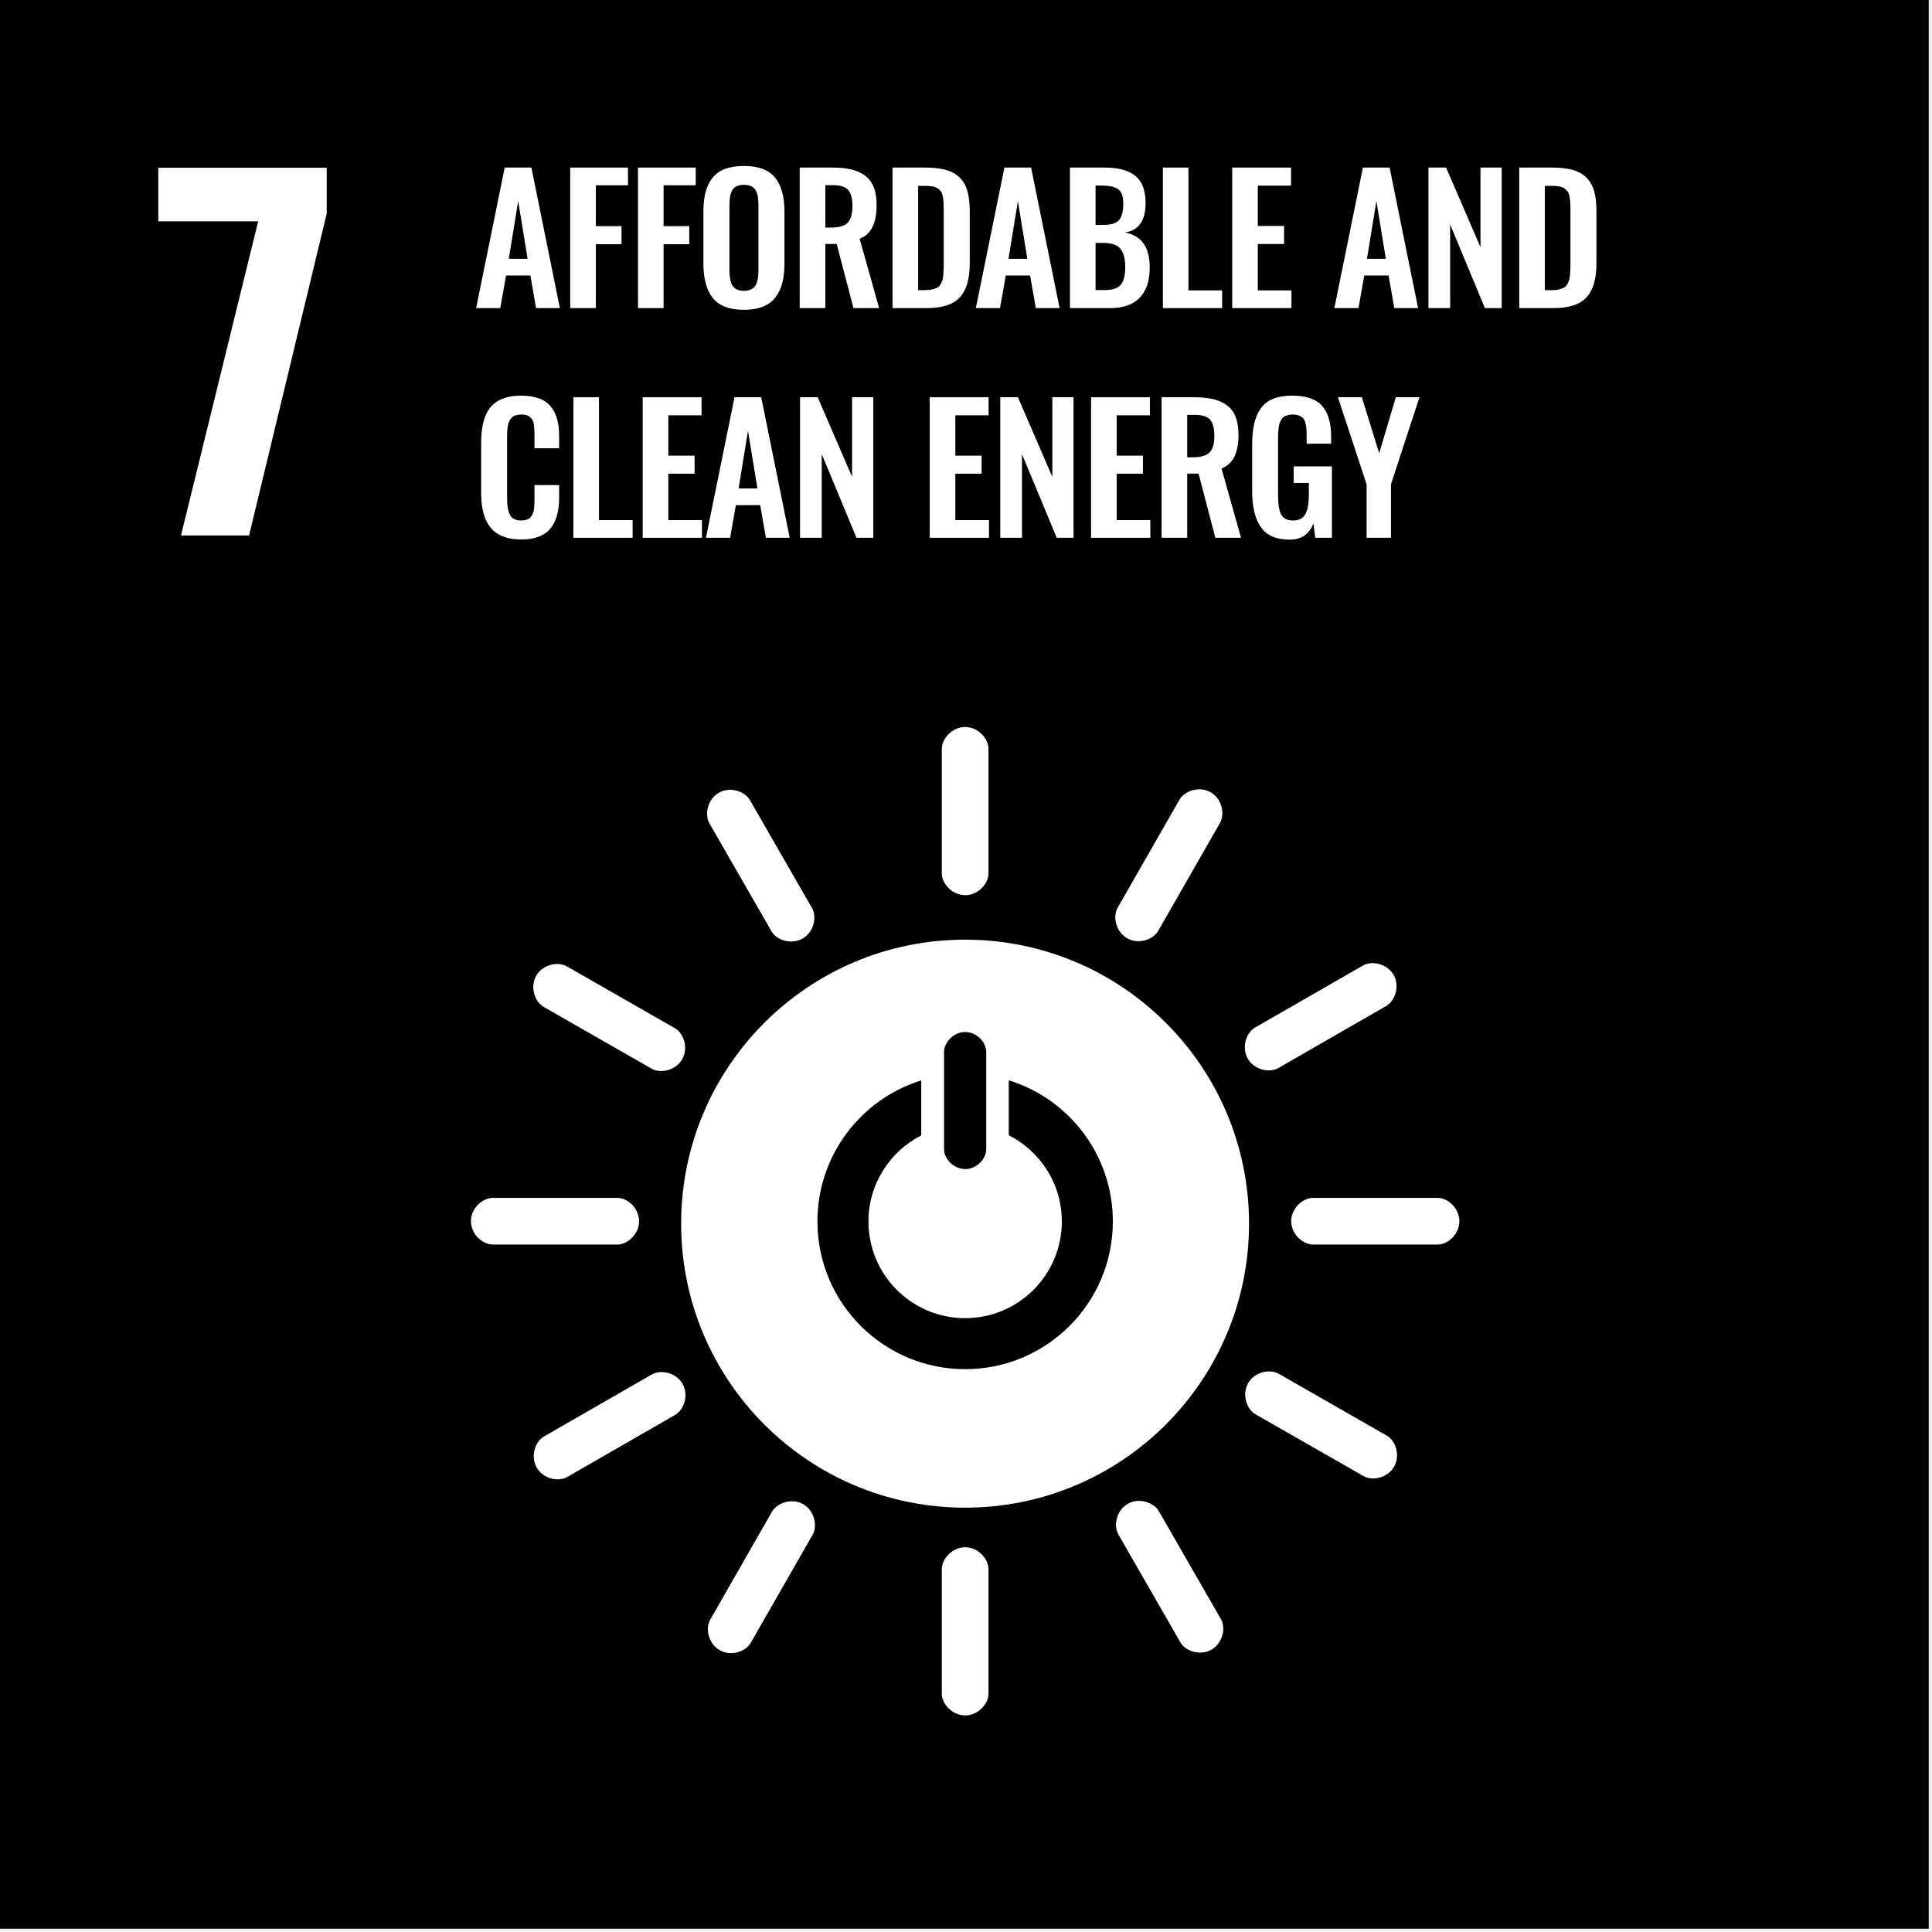
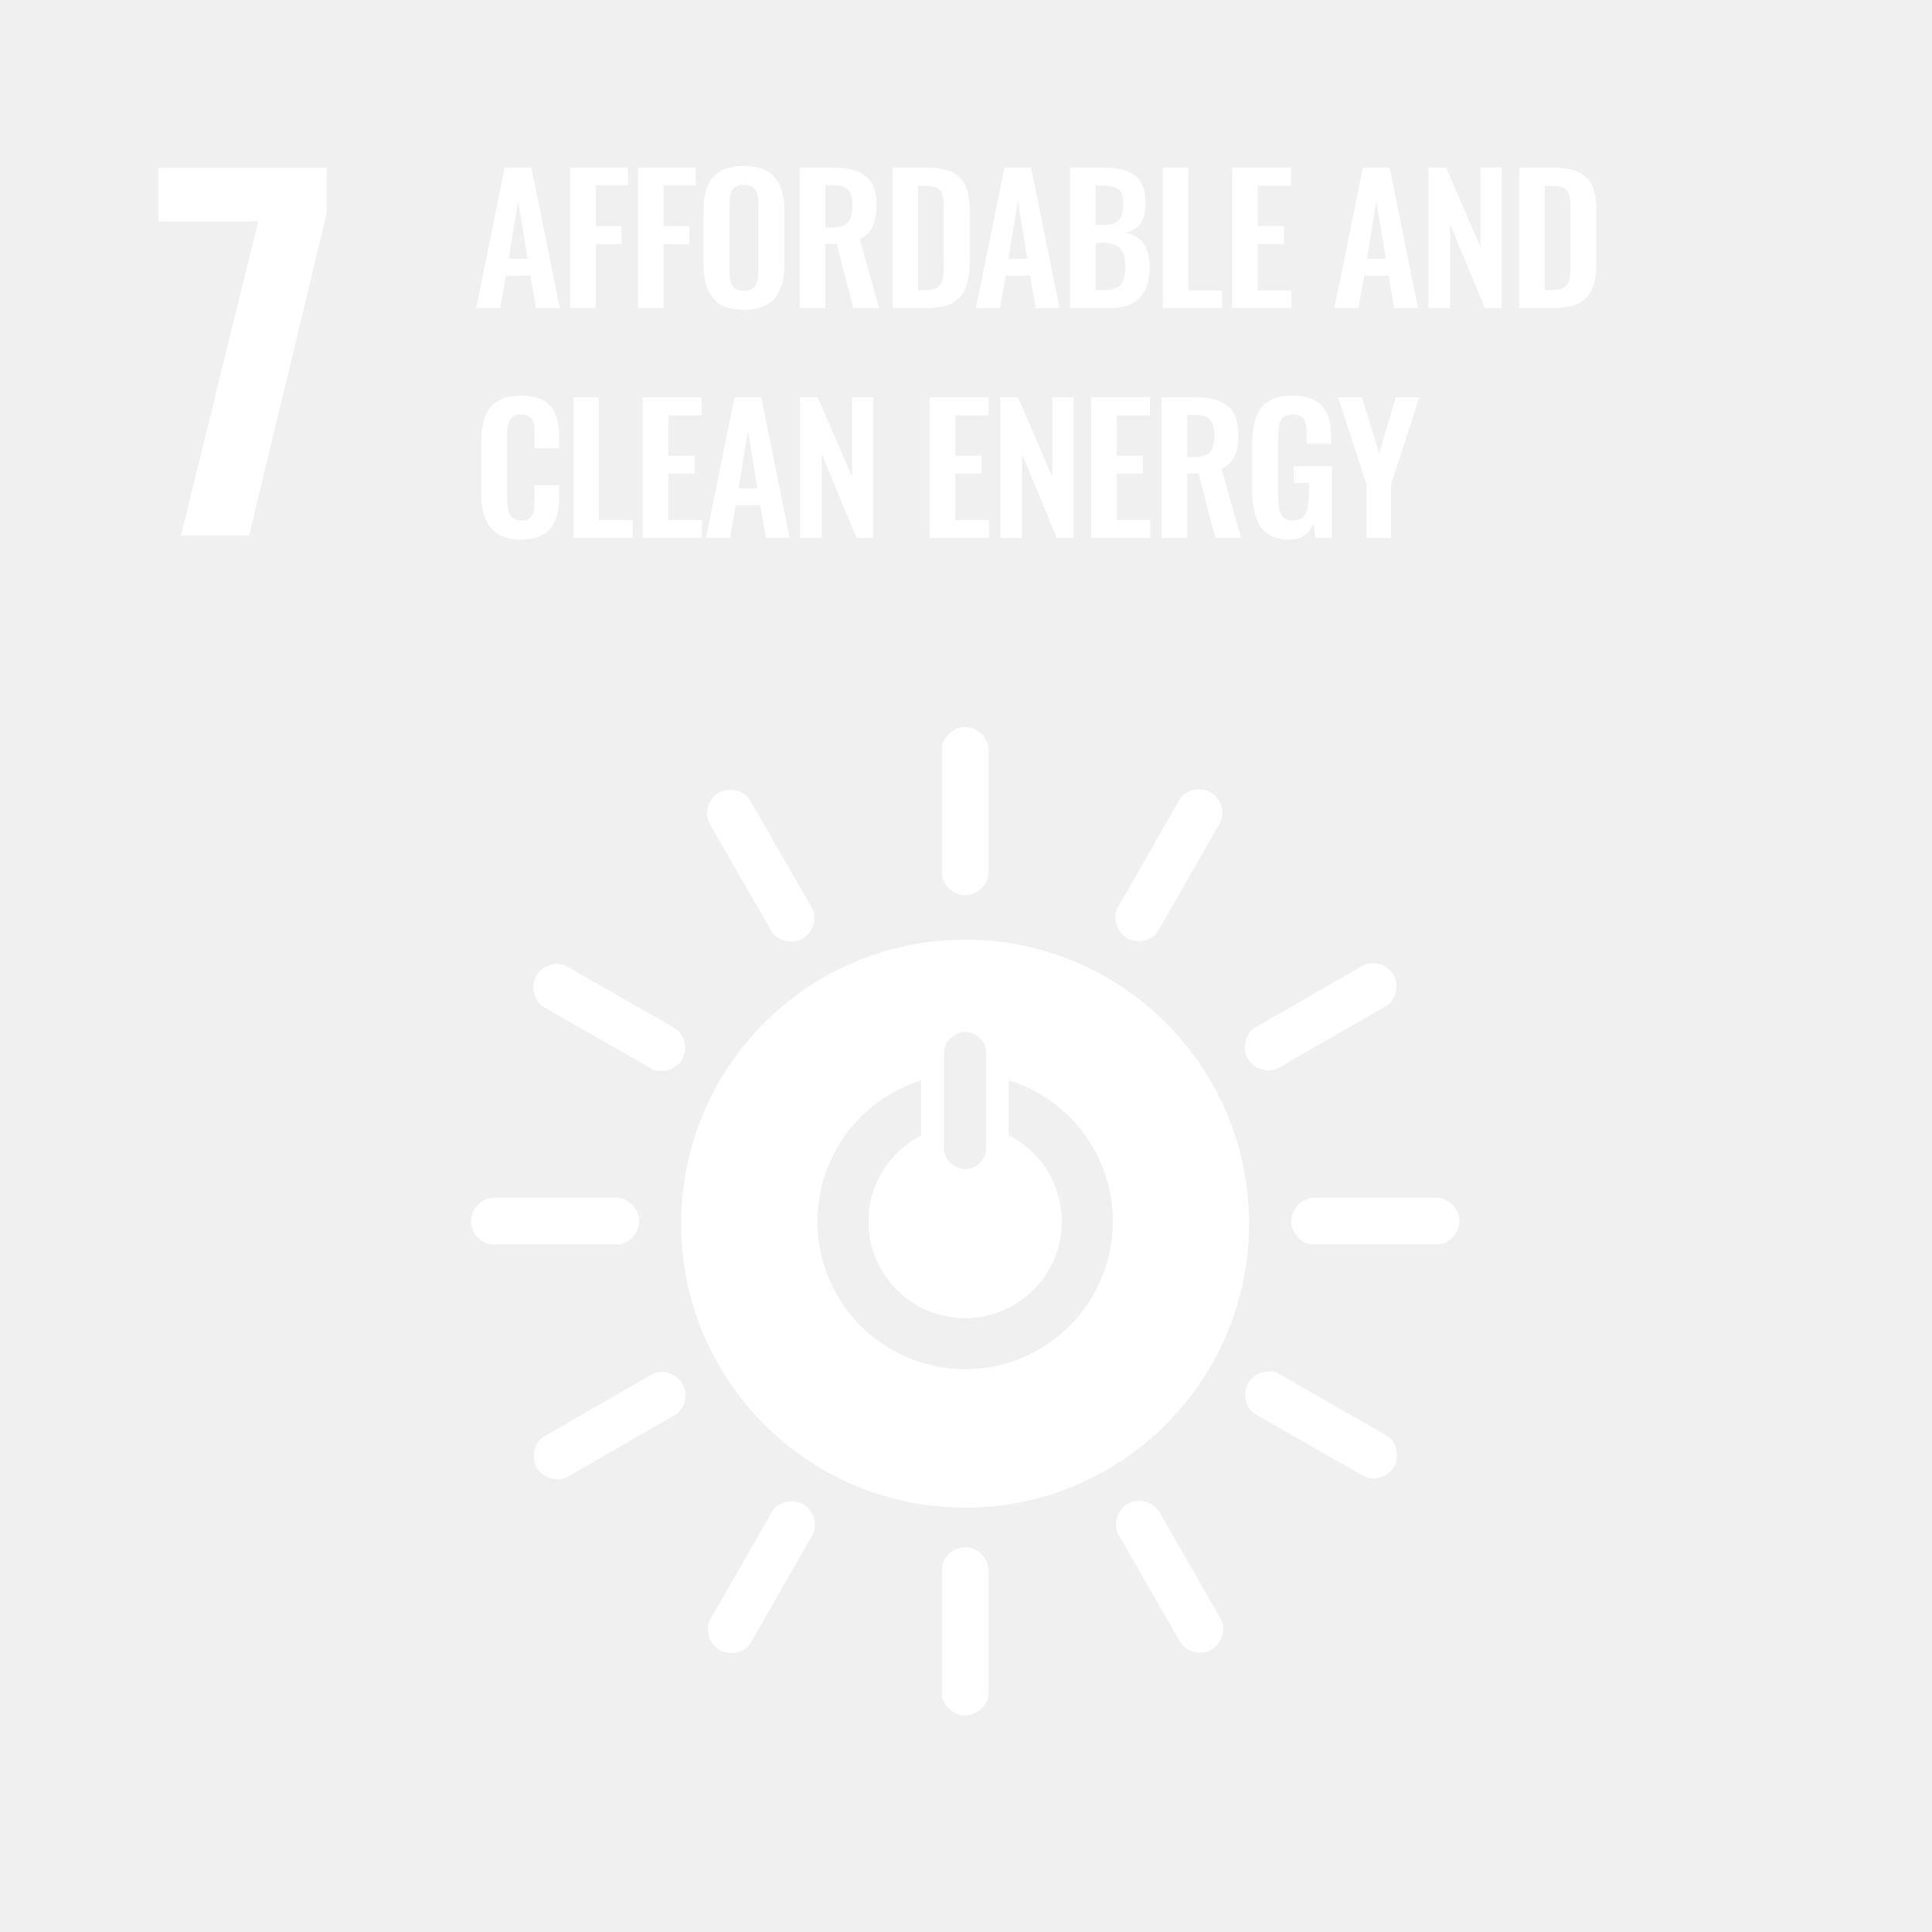
<svg xmlns="http://www.w3.org/2000/svg" width="100%" height="100%" viewBox="0 0 405 405" version="1.1" xml:space="preserve" style="fill-rule:evenodd;clip-rule:evenodd;stroke-linejoin:round;stroke-miterlimit:2;">
  <g transform="matrix(4.166667,0,0,4.166667,-349.4833,-1072.842)">
-     <rect x="83.876" y="257.482" width="97.036" height="97.036" />
+     <rect x="83.876" y="257.482" width="97.036" height="97.036" style="fill:none" />
  </g>
  <g transform="matrix(4.166667,0,0,4.166667,-349.4833,-1329.727)">
    <path d="M96.864,330.27L91.839,330.27L91.839,327.575L100.313,327.575L100.313,329.882L96.407,346.077L92.981,346.077L96.864,330.27Z" style="fill:white;fill-rule:nonzero;" />
  </g>
  <g transform="matrix(4.166667,0,0,4.166667,-349.4833,-1377.446)">
    <path d="M107.831,346.088L109.268,339.017L110.611,339.017L112.044,346.088L110.846,346.088L110.56,344.446L109.336,344.446L109.046,346.088L107.831,346.088ZM109.473,343.606L110.42,343.606L109.946,340.702L109.473,343.606Z" style="fill:white;fill-rule:nonzero;" />
  </g>
  <g transform="matrix(4.166667,0,0,4.166667,-349.4833,-1377.446)">
    <path d="M112.565,346.088L112.565,339.017L115.469,339.017L115.469,339.909L113.853,339.909L113.853,341.964L115.145,341.964L115.145,342.872L113.853,342.872L113.853,346.088L112.565,346.088Z" style="fill:white;fill-rule:nonzero;" />
  </g>
  <g transform="matrix(4.166667,0,0,4.166667,-349.4833,-1377.446)">
    <path d="M115.973,346.088L115.973,339.017L118.877,339.017L118.877,339.909L117.261,339.909L117.261,341.964L118.553,341.964L118.553,342.872L117.261,342.872L117.261,346.088L115.973,346.088Z" style="fill:white;fill-rule:nonzero;" />
  </g>
  <g transform="matrix(4.166667,0,0,4.166667,-349.4833,-1377.428)">
    <path d="M121.304,346.169C120.576,346.169 120.054,345.972 119.739,345.576C119.423,345.181 119.265,344.603 119.265,343.841L119.265,341.231C119.265,340.855 119.301,340.53 119.372,340.254C119.443,339.979 119.558,339.739 119.715,339.538C119.873,339.336 120.084,339.184 120.349,339.084C120.613,338.982 120.932,338.932 121.304,338.932C122.029,338.932 122.55,339.127 122.867,339.516C123.184,339.906 123.343,340.477 123.343,341.231L123.343,343.841C123.343,344.21 123.306,344.535 123.234,344.815C123.161,345.095 123.046,345.338 122.888,345.544C122.731,345.75 122.52,345.906 122.255,346.011C121.991,346.116 121.674,346.169 121.304,346.169M120.982,345.159C121.072,345.196 121.179,345.214 121.304,345.214C121.429,345.214 121.536,345.196 121.624,345.159C121.712,345.122 121.782,345.073 121.835,345.013C121.887,344.954 121.929,344.876 121.959,344.779C121.989,344.682 122.008,344.586 122.018,344.489C122.028,344.392 122.033,344.277 122.033,344.144L122.033,340.932C122.033,340.762 122.025,340.62 122.008,340.506C121.991,340.392 121.957,340.285 121.908,340.184C121.858,340.083 121.783,340.007 121.684,339.958C121.584,339.908 121.458,339.883 121.304,339.883C121.151,339.883 121.023,339.908 120.922,339.958C120.821,340.007 120.747,340.083 120.698,340.184C120.65,340.285 120.617,340.392 120.6,340.506C120.583,340.62 120.575,340.762 120.575,340.932L120.575,344.144C120.575,344.277 120.58,344.392 120.59,344.489C120.6,344.586 120.62,344.682 120.649,344.779C120.679,344.876 120.72,344.954 120.771,345.013C120.822,345.073 120.893,345.122 120.982,345.159" style="fill:white;fill-rule:nonzero;" />
  </g>
  <g transform="matrix(4.166667,0,0,4.166667,-349.4833,-1377.446)">
    <path d="M124.11,346.088L124.11,339.017L125.731,339.017C126.103,339.017 126.423,339.048 126.69,339.109C126.957,339.17 127.19,339.272 127.388,339.416C127.585,339.56 127.733,339.754 127.831,340C127.929,340.246 127.978,340.547 127.978,340.902C127.978,341.346 127.912,341.708 127.78,341.989C127.648,342.271 127.429,342.476 127.125,342.604L128.106,346.088L126.814,346.088L125.97,342.86L125.398,342.86L125.398,346.088L124.11,346.088ZM125.398,342.036L125.709,342.036C126.09,342.036 126.361,341.955 126.522,341.793C126.682,341.632 126.763,341.354 126.763,340.962C126.763,340.584 126.693,340.313 126.554,340.15C126.414,339.986 126.159,339.904 125.786,339.904L125.398,339.904L125.398,342.036Z" style="fill:white;fill-rule:nonzero;" />
  </g>
  <g transform="matrix(4.166667,0,0,4.166667,-349.4833,-1377.446)">
    <path d="M128.78,346.088L128.78,339.017L130.426,339.017C130.853,339.017 131.21,339.06 131.497,339.145C131.784,339.231 132.014,339.366 132.188,339.55C132.361,339.735 132.484,339.962 132.556,340.231C132.629,340.499 132.665,340.829 132.665,341.222L132.665,343.772C132.665,344.176 132.628,344.519 132.554,344.8C132.48,345.082 132.359,345.32 132.19,345.516C132.02,345.713 131.795,345.857 131.514,345.95C131.232,346.042 130.887,346.088 130.477,346.088L128.78,346.088ZM130.068,345.184L130.435,345.184C130.563,345.184 130.675,345.173 130.772,345.15C130.868,345.127 130.949,345.1 131.015,345.069C131.08,345.037 131.135,344.986 131.179,344.915C131.223,344.844 131.256,344.779 131.279,344.719C131.302,344.659 131.319,344.569 131.33,344.448C131.342,344.327 131.349,344.224 131.352,344.139C131.354,344.054 131.356,343.927 131.356,343.76L131.356,341.175C131.356,341.008 131.353,340.872 131.347,340.77C131.342,340.668 131.328,340.564 131.307,340.461C131.286,340.357 131.254,340.277 131.213,340.22C131.172,340.163 131.117,340.111 131.049,340.064C130.981,340.017 130.895,339.984 130.793,339.966C130.691,339.947 130.567,339.938 130.422,339.938L130.068,339.938L130.068,345.184Z" style="fill:white;fill-rule:nonzero;" />
  </g>
  <g transform="matrix(4.166667,0,0,4.166667,-349.4833,-1377.446)">
    <path d="M132.972,346.088L134.409,339.017L135.752,339.017L137.185,346.088L135.988,346.088L135.701,344.446L134.477,344.446L134.188,346.088L132.972,346.088ZM134.614,343.606L135.561,343.606L135.088,340.702L134.614,343.606Z" style="fill:white;fill-rule:nonzero;" />
  </g>
  <g transform="matrix(4.166667,0,0,4.166667,-349.4833,-1377.446)">
    <path d="M137.706,346.088L137.706,339.017L139.437,339.017C139.764,339.017 140.05,339.046 140.293,339.105C140.536,339.163 140.752,339.26 140.941,339.395C141.13,339.53 141.273,339.717 141.369,339.955C141.466,340.194 141.513,340.483 141.51,340.821C141.507,341.694 141.16,342.182 140.47,342.284C140.887,342.364 141.199,342.546 141.406,342.832C141.612,343.118 141.716,343.519 141.719,344.037C141.722,344.708 141.554,345.217 141.216,345.566C140.877,345.914 140.384,346.088 139.736,346.088L137.706,346.088ZM138.994,341.9L139.395,341.9C139.773,341.9 140.033,341.819 140.175,341.657C140.317,341.495 140.388,341.222 140.388,340.838C140.388,340.639 140.365,340.478 140.318,340.354C140.271,340.231 140.192,340.137 140.081,340.075C139.971,340.012 139.848,339.971 139.713,339.951C139.578,339.931 139.398,339.921 139.173,339.921L138.994,339.921L138.994,341.9ZM138.994,345.18L139.467,345.18C139.851,345.18 140.117,345.09 140.265,344.911C140.413,344.732 140.487,344.436 140.487,344.024C140.487,343.597 140.404,343.288 140.237,343.096C140.071,342.904 139.792,342.809 139.399,342.809L138.994,342.809L138.994,345.18Z" style="fill:white;fill-rule:nonzero;" />
  </g>
  <g transform="matrix(4.166667,0,0,4.166667,-349.4833,-1377.446)">
    <path d="M142.381,346.088L142.381,339.017L143.668,339.017L143.668,345.197L145.362,345.197L145.362,346.088L142.381,346.088Z" style="fill:white;fill-rule:nonzero;" />
  </g>
  <g transform="matrix(4.166667,0,0,4.166667,-349.4833,-1377.446)">
    <path d="M145.869,346.088L145.869,339.017L148.829,339.017L148.829,339.926L147.157,339.926L147.157,341.955L148.479,341.955L148.479,342.864L147.157,342.864L147.157,345.197L148.85,345.197L148.85,346.088L145.869,346.088Z" style="fill:white;fill-rule:nonzero;" />
  </g>
  <g transform="matrix(4.166667,0,0,4.166667,-349.4833,-1377.446)">
    <path d="M151.008,346.088L152.445,339.017L153.788,339.017L155.221,346.088L154.023,346.088L153.737,344.446L152.513,344.446L152.223,346.088L151.008,346.088ZM152.65,343.606L153.597,343.606L153.123,340.702L152.65,343.606Z" style="fill:white;fill-rule:nonzero;" />
  </g>
  <g transform="matrix(4.166667,0,0,4.166667,-349.4833,-1377.446)">
    <path d="M155.742,346.088L155.742,339.017L156.629,339.017L158.361,343.022L158.361,339.017L159.427,339.017L159.427,346.088L158.582,346.088L156.834,341.879L156.834,346.088L155.742,346.088Z" style="fill:white;fill-rule:nonzero;" />
  </g>
  <g transform="matrix(4.166667,0,0,4.166667,-349.4833,-1377.446)">
    <path d="M160.31,346.088L160.31,339.017L161.956,339.017C162.383,339.017 162.74,339.06 163.027,339.145C163.314,339.231 163.544,339.366 163.718,339.55C163.891,339.735 164.014,339.962 164.086,340.231C164.159,340.499 164.195,340.829 164.195,341.222L164.195,343.772C164.195,344.176 164.158,344.519 164.084,344.8C164.01,345.082 163.889,345.32 163.72,345.516C163.55,345.713 163.325,345.857 163.044,345.95C162.762,346.042 162.417,346.088 162.007,346.088L160.31,346.088ZM161.598,345.184L161.965,345.184C162.093,345.184 162.205,345.173 162.302,345.15C162.398,345.127 162.479,345.1 162.545,345.069C162.61,345.037 162.665,344.986 162.709,344.915C162.753,344.844 162.786,344.779 162.809,344.719C162.832,344.659 162.849,344.569 162.86,344.448C162.872,344.327 162.879,344.224 162.882,344.139C162.884,344.054 162.886,343.927 162.886,343.76L162.886,341.175C162.886,341.008 162.883,340.872 162.877,340.77C162.872,340.668 162.858,340.564 162.837,340.461C162.816,340.357 162.784,340.277 162.743,340.22C162.702,340.163 162.647,340.111 162.579,340.064C162.511,340.017 162.425,339.984 162.323,339.966C162.221,339.947 162.097,339.938 161.952,339.938L161.598,339.938L161.598,345.184Z" style="fill:white;fill-rule:nonzero;" />
  </g>
  <g transform="matrix(4.166667,0,0,4.166667,-349.4833,-1281.129)">
    <path d="M110.096,334.613C109.792,334.613 109.523,334.575 109.29,334.498C109.057,334.421 108.864,334.315 108.712,334.178C108.56,334.041 108.436,333.873 108.341,333.671C108.246,333.469 108.179,333.252 108.141,333.02C108.102,332.789 108.083,332.528 108.083,332.238L108.083,329.773C108.083,329.466 108.103,329.194 108.143,328.956C108.183,328.719 108.249,328.498 108.343,328.295C108.437,328.092 108.56,327.925 108.712,327.794C108.864,327.663 109.056,327.561 109.288,327.487C109.52,327.413 109.789,327.376 110.096,327.376C110.449,327.376 110.75,327.423 111,327.517C111.25,327.61 111.448,327.748 111.593,327.931C111.738,328.112 111.843,328.325 111.908,328.568C111.974,328.811 112.007,329.095 112.007,329.419L112.007,330.024L110.766,330.024L110.766,329.423C110.766,329.071 110.747,328.833 110.71,328.711C110.636,328.472 110.456,328.344 110.169,328.327L110.1,328.327C109.992,328.327 109.898,328.34 109.817,328.366C109.736,328.391 109.67,328.431 109.618,328.487C109.567,328.542 109.526,328.601 109.495,328.664C109.463,328.726 109.44,328.808 109.424,328.909C109.409,329.01 109.399,329.103 109.394,329.188C109.39,329.274 109.388,329.382 109.388,329.513L109.388,332.507C109.388,332.921 109.44,333.217 109.544,333.393C109.647,333.57 109.833,333.658 110.1,333.658C110.191,333.658 110.271,333.647 110.341,333.626C110.411,333.604 110.469,333.578 110.516,333.545C110.563,333.512 110.603,333.465 110.635,333.404C110.668,333.343 110.693,333.286 110.71,333.233C110.727,333.181 110.74,333.108 110.749,333.014C110.757,332.92 110.762,332.84 110.763,332.775C110.765,332.71 110.766,332.62 110.766,332.507L110.766,331.875L112.007,331.875L112.007,332.455C112.007,332.72 111.988,332.957 111.951,333.167C111.914,333.378 111.851,333.576 111.761,333.76C111.672,333.945 111.556,334.098 111.414,334.221C111.272,334.343 111.09,334.439 110.868,334.509C110.646,334.578 110.389,334.613 110.096,334.613" style="fill:white;fill-rule:nonzero;" />
  </g>
  <g transform="matrix(4.166667,0,0,4.166667,-349.4833,-1281.148)">
    <path d="M112.723,334.532L112.723,327.461L114.011,327.461L114.011,333.641L115.704,333.641L115.704,334.532L112.723,334.532Z" style="fill:white;fill-rule:nonzero;" />
  </g>
  <g transform="matrix(4.166667,0,0,4.166667,-349.4833,-1281.148)">
    <path d="M116.211,334.532L116.211,327.461L119.171,327.461L119.171,328.37L117.499,328.37L117.499,330.4L118.821,330.4L118.821,331.308L117.499,331.308L117.499,333.641L119.192,333.641L119.192,334.532L116.211,334.532Z" style="fill:white;fill-rule:nonzero;" />
  </g>
  <g transform="matrix(4.166667,0,0,4.166667,-349.4833,-1281.148)">
    <path d="M119.393,334.532L120.83,327.461L122.173,327.461L123.606,334.532L122.408,334.532L122.122,332.89L120.898,332.89L120.608,334.532L119.393,334.532ZM121.035,332.05L121.982,332.05L121.508,329.146L121.035,332.05Z" style="fill:white;fill-rule:nonzero;" />
  </g>
  <g transform="matrix(4.166667,0,0,4.166667,-349.4833,-1281.148)">
    <path d="M124.127,334.532L124.127,327.461L125.014,327.461L126.745,331.466L126.745,327.461L127.812,327.461L127.812,334.532L126.967,334.532L125.219,330.323L125.219,334.532L124.127,334.532Z" style="fill:white;fill-rule:nonzero;" />
  </g>
  <g transform="matrix(4.166667,0,0,4.166667,-349.4833,-1281.148)">
    <path d="M130.652,334.532L130.652,327.461L133.612,327.461L133.612,328.37L131.94,328.37L131.94,330.4L133.262,330.4L133.262,331.308L131.94,331.308L131.94,333.641L133.633,333.641L133.633,334.532L130.652,334.532Z" style="fill:white;fill-rule:nonzero;" />
  </g>
  <g transform="matrix(4.166667,0,0,4.166667,-349.4833,-1281.148)">
    <path d="M134.201,334.532L134.201,327.461L135.088,327.461L136.82,331.466L136.82,327.461L137.886,327.461L137.886,334.532L137.041,334.532L135.293,330.323L135.293,334.532L134.201,334.532Z" style="fill:white;fill-rule:nonzero;" />
  </g>
  <g transform="matrix(4.166667,0,0,4.166667,-349.4833,-1281.148)">
    <path d="M138.768,334.532L138.768,327.461L141.728,327.461L141.728,328.37L140.056,328.37L140.056,330.4L141.378,330.4L141.378,331.308L140.056,331.308L140.056,333.641L141.749,333.641L141.749,334.532L138.768,334.532Z" style="fill:white;fill-rule:nonzero;" />
  </g>
  <g transform="matrix(4.166667,0,0,4.166667,-349.4833,-1281.148)">
    <path d="M142.317,334.532L142.317,327.461L143.938,327.461C144.31,327.461 144.63,327.492 144.897,327.553C145.164,327.614 145.397,327.716 145.595,327.86C145.792,328.004 145.94,328.198 146.038,328.444C146.136,328.69 146.185,328.991 146.185,329.346C146.185,329.79 146.119,330.152 145.987,330.434C145.855,330.715 145.636,330.92 145.332,331.048L146.313,334.532L145.021,334.532L144.177,331.304L143.605,331.304L143.605,334.532L142.317,334.532ZM143.605,330.481L143.916,330.481C144.297,330.481 144.568,330.4 144.729,330.237C144.889,330.076 144.97,329.798 144.97,329.406C144.97,329.028 144.9,328.757 144.761,328.594C144.621,328.43 144.366,328.348 143.993,328.348L143.605,328.348L143.605,330.481Z" style="fill:white;fill-rule:nonzero;" />
  </g>
  <g transform="matrix(4.166667,0,0,4.166667,-349.4833,-1281.091)">
    <path d="M148.757,334.612C148.089,334.612 147.608,334.403 147.313,333.985C147.019,333.567 146.872,332.959 146.872,332.16L146.872,329.857C146.872,329.451 146.904,329.1 146.968,328.806C147.032,328.511 147.139,328.253 147.29,328.032C147.441,327.81 147.648,327.644 147.913,327.533C148.177,327.422 148.501,327.367 148.885,327.367C149.584,327.367 150.086,327.538 150.39,327.88C150.694,328.223 150.847,328.742 150.847,329.439L150.847,329.785L149.614,329.785L149.614,329.418C149.614,329.261 149.611,329.134 149.603,329.034C149.596,328.935 149.579,328.834 149.552,328.733C149.525,328.633 149.486,328.555 149.435,328.501C149.384,328.447 149.314,328.403 149.226,328.369C149.138,328.335 149.03,328.317 148.902,328.317C148.805,328.317 148.719,328.33 148.644,328.354C148.569,328.378 148.505,328.408 148.454,328.443C148.403,328.479 148.36,328.529 148.324,328.595C148.288,328.66 148.262,328.724 148.243,328.785C148.225,328.846 148.21,328.925 148.2,329.021C148.19,329.118 148.184,329.203 148.181,329.277C148.178,329.351 148.177,329.446 148.177,329.563L148.177,332.416C148.177,332.842 148.23,333.154 148.335,333.352C148.44,333.55 148.64,333.648 148.936,333.648C149.09,333.648 149.218,333.619 149.322,333.561C149.426,333.503 149.507,333.415 149.565,333.296C149.623,333.178 149.665,333.043 149.689,332.891C149.713,332.739 149.725,332.555 149.725,332.339L149.725,331.759L148.962,331.759L148.962,330.928L150.885,330.928L150.885,334.518L150.049,334.518L149.955,333.802C149.742,334.342 149.343,334.612 148.757,334.612" style="fill:white;fill-rule:nonzero;" />
  </g>
  <g transform="matrix(4.166667,0,0,4.166667,-349.4833,-1281.148)">
    <path d="M152.629,334.532L152.629,331.841L151.188,327.461L152.39,327.461L153.264,330.276L154.1,327.461L155.29,327.461L153.857,331.841L153.857,334.532L152.629,334.532Z" style="fill:white;fill-rule:nonzero;" />
  </g>
  <g transform="matrix(4.166667,0,0,4.166667,-349.4833,-964.1275)">
    <path d="M132.43,278.666C124.54,278.666 118.144,285.062 118.144,292.953C118.144,300.847 124.54,307.242 132.43,307.242C140.32,307.242 146.716,300.847 146.716,292.953C146.716,285.062 140.32,278.666 132.43,278.666M131.372,284.31C131.372,283.835 131.85,283.311 132.436,283.311C133.021,283.311 133.494,283.835 133.494,284.31L133.494,289.215C133.494,289.689 133.021,290.207 132.436,290.207C131.85,290.207 131.372,289.689 131.372,289.215L131.372,284.31ZM132.432,300.274C128.329,300.274 125.002,296.948 125.002,292.843C125.002,289.508 127.198,286.686 130.224,285.746L130.224,288.513C128.649,289.317 127.568,290.952 127.568,292.843C127.568,295.53 129.745,297.708 132.432,297.708C135.12,297.708 137.297,295.53 137.297,292.843C137.297,290.947 136.211,289.309 134.628,288.506L134.628,285.742C137.661,286.679 139.864,289.503 139.864,292.843C139.864,296.948 136.537,300.274 132.432,300.274" style="fill:white;fill-rule:nonzero;" />
  </g>
  <g transform="matrix(4.166667,0,0,4.166667,-349.4833,-965.1567)">
    <path d="M116.029,293.075C116.029,292.427 115.456,291.903 114.932,291.903L108.675,291.903C108.148,291.903 107.569,292.427 107.569,293.075C107.569,293.725 108.148,294.252 108.675,294.252L114.932,294.252C115.456,294.252 116.029,293.725 116.029,293.075" style="fill:white;fill-rule:nonzero;" />
  </g>
  <g transform="matrix(4.166667,0,0,4.166667,-349.4833,-965.1567)">
    <path d="M157.298,293.075C157.298,292.427 156.724,291.903 156.2,291.903L149.944,291.903C149.416,291.903 148.837,292.427 148.837,293.075C148.837,293.725 149.416,294.252 149.944,294.252L156.2,294.252C156.724,294.252 157.298,293.725 157.298,293.075" style="fill:white;fill-rule:nonzero;" />
  </g>
  <g transform="matrix(4.166667,0,0,4.166667,-349.4833,-793.2133)">
    <path d="M132.436,276.675C133.083,276.675 133.608,276.101 133.608,275.577L133.608,269.321C133.608,268.794 133.083,268.214 132.436,268.214C131.787,268.214 131.258,268.794 131.258,269.321L131.258,275.577C131.258,276.101 131.787,276.675 132.436,276.675" style="fill:white;fill-rule:nonzero;" />
  </g>
  <g transform="matrix(4.166667,0,0,4.166667,-349.4833,-879.7367)">
    <path d="M154.014,284.925C154.335,284.363 154.098,283.622 153.644,283.362L148.214,280.254C147.756,279.992 146.992,280.16 146.671,280.723C146.348,281.286 146.589,282.032 147.046,282.294L152.477,285.401C152.931,285.662 153.691,285.489 154.014,284.925" style="fill:white;fill-rule:nonzero;" />
  </g>
  <g transform="matrix(4.166667,0,0,4.166667,-349.4833,-815.9175)">
    <path d="M120.085,278.842C120.647,279.163 121.387,278.926 121.647,278.471L124.755,273.041C125.017,272.584 124.849,271.819 124.287,271.498C123.724,271.176 122.977,271.417 122.716,271.874L119.608,277.304C119.348,277.758 119.521,278.52 120.085,278.842" style="fill:white;fill-rule:nonzero;" />
  </g>
  <g transform="matrix(4.166667,0,0,4.166667,-349.4833,-816.1042)">
    <path d="M144.83,278.858C145.391,278.535 145.561,277.776 145.3,277.322L142.181,271.898C141.917,271.441 141.174,271.201 140.612,271.524C140.049,271.847 139.88,272.612 140.145,273.07L143.263,278.493C143.524,278.947 144.267,279.181 144.83,278.858" style="fill:white;fill-rule:nonzero;" />
  </g>
  <g transform="matrix(4.166667,0,0,4.166667,-349.4833,-879.4325)">
    <path d="M110.88,284.901C111.202,285.462 111.961,285.631 112.416,285.37L117.839,282.251C118.297,281.988 118.538,281.245 118.214,280.683C117.891,280.12 117.125,279.951 116.668,280.214L111.245,283.333C110.791,283.594 110.556,284.338 110.88,284.901" style="fill:white;fill-rule:nonzero;" />
  </g>
  <g transform="matrix(4.166667,0,0,4.166667,-349.4833,-1137.109)">
    <path d="M132.436,317.943C133.083,317.943 133.608,317.369 133.608,316.846L133.608,310.589C133.608,310.061 133.083,309.482 132.436,309.482C131.787,309.482 131.258,310.061 131.258,310.589L131.258,316.846C131.258,317.369 131.787,317.943 132.436,317.943" style="fill:white;fill-rule:nonzero;" />
  </g>
  <g transform="matrix(4.166667,0,0,4.166667,-349.4833,-1050.562)">
    <path d="M118.197,305.425C118.519,304.863 118.282,304.122 117.827,303.862L112.397,300.755C111.939,300.492 111.176,300.66 110.854,301.222C110.531,301.786 110.772,302.531 111.23,302.794L116.66,305.901C117.115,306.161 117.875,305.989 118.197,305.425" style="fill:white;fill-rule:nonzero;" />
  </g>
  <g transform="matrix(4.166667,0,0,4.166667,-349.4833,-1114.395)">
    <path d="M140.583,314.659C141.145,314.98 141.884,314.743 142.145,314.289L145.253,308.859C145.515,308.4 145.347,307.637 144.786,307.315C144.222,306.992 143.476,307.234 143.214,307.691L140.106,313.121C139.846,313.576 140.019,314.337 140.583,314.659" style="fill:white;fill-rule:nonzero;" />
  </g>
  <g transform="matrix(4.166667,0,0,4.166667,-349.4833,-1114.223)">
    <path d="M124.258,314.632C124.819,314.309 124.989,313.55 124.727,313.096L121.608,307.672C121.344,307.214 120.602,306.975 120.04,307.298C119.476,307.621 119.308,308.386 119.572,308.844L122.69,314.267C122.952,314.721 123.694,314.956 124.258,314.632" style="fill:white;fill-rule:nonzero;" />
  </g>
  <g transform="matrix(4.166667,0,0,4.166667,-349.4833,-1050.87)">
    <path d="M146.654,305.473C146.977,306.034 147.735,306.203 148.19,305.942L153.613,302.823C154.071,302.56 154.312,301.817 153.989,301.255C153.665,300.693 152.901,300.523 152.443,300.787L147.019,303.905C146.565,304.166 146.331,304.911 146.654,305.473" style="fill:white;fill-rule:nonzero;" />
  </g>
</svg>
